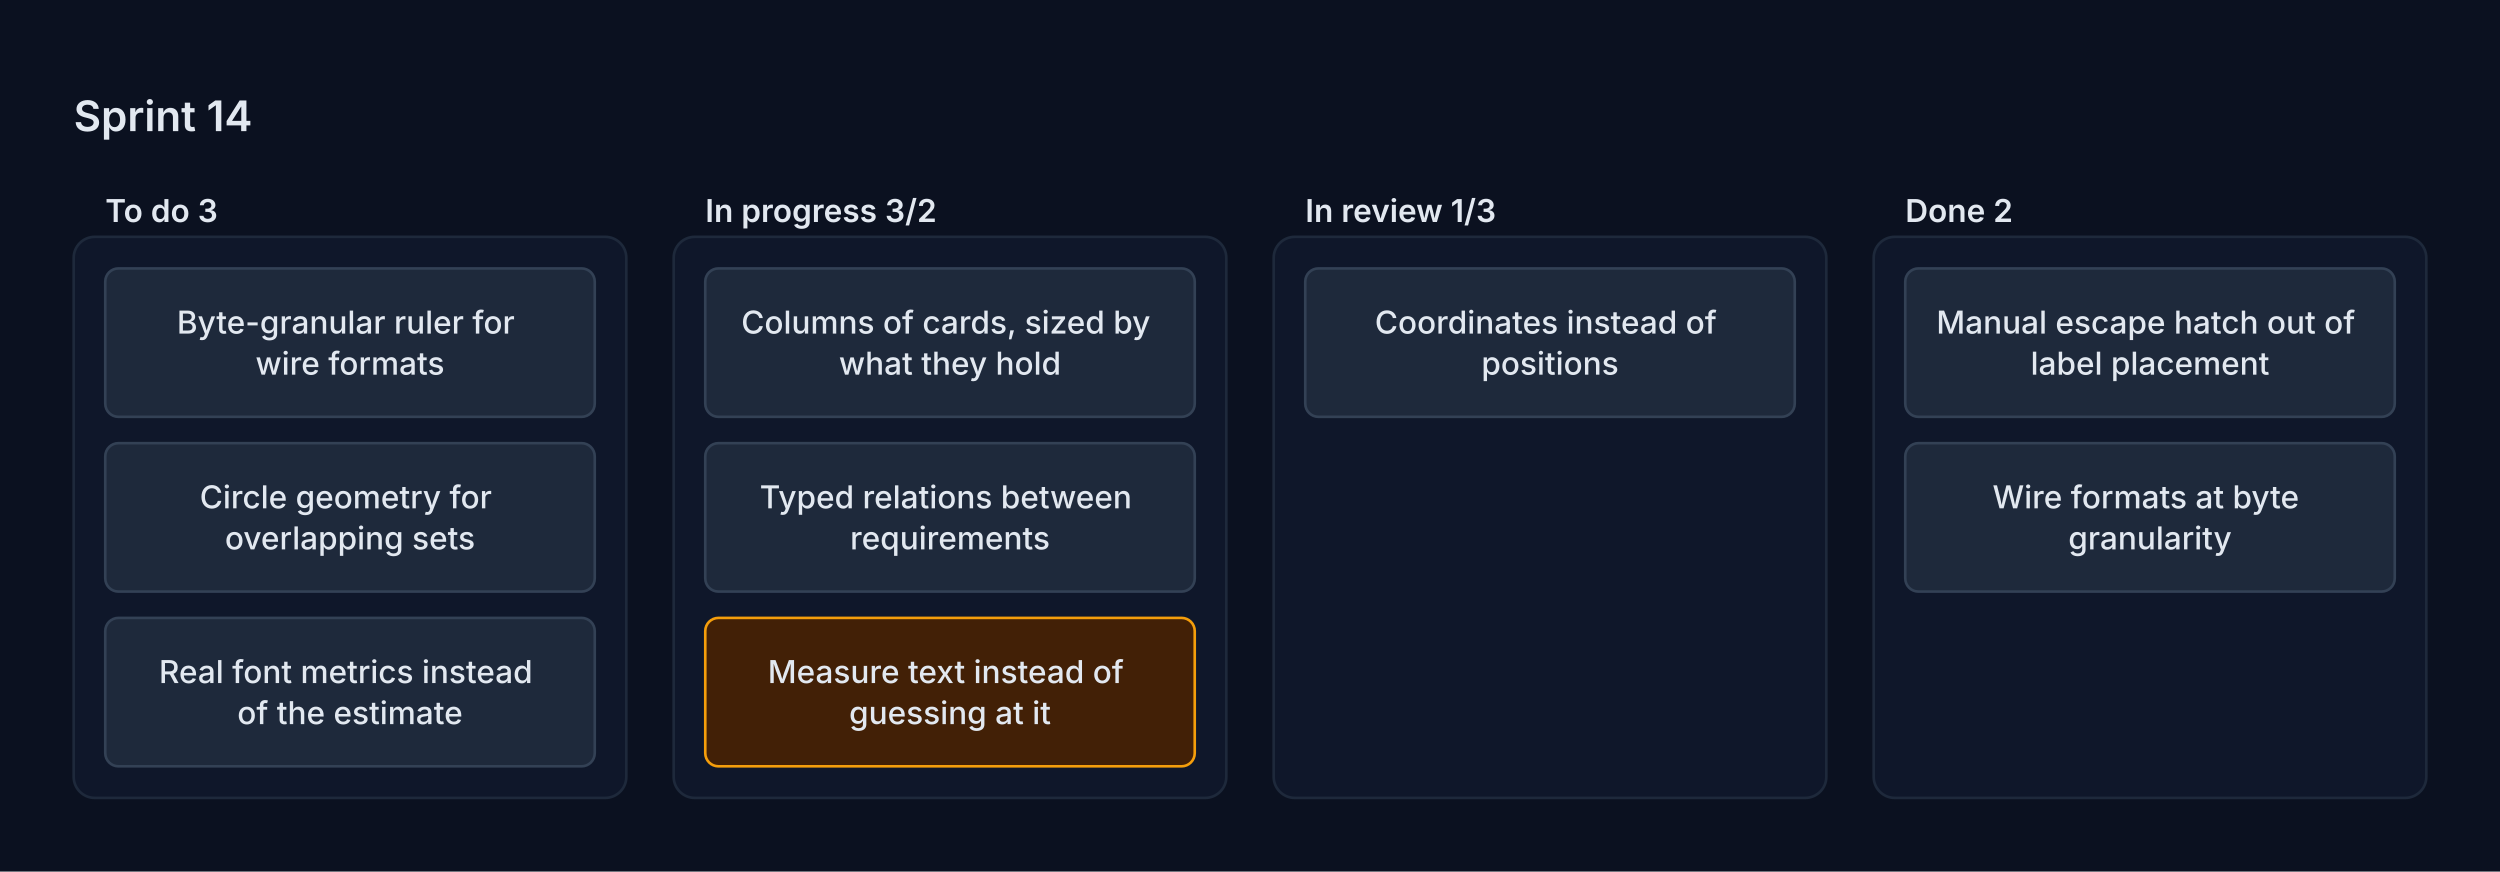
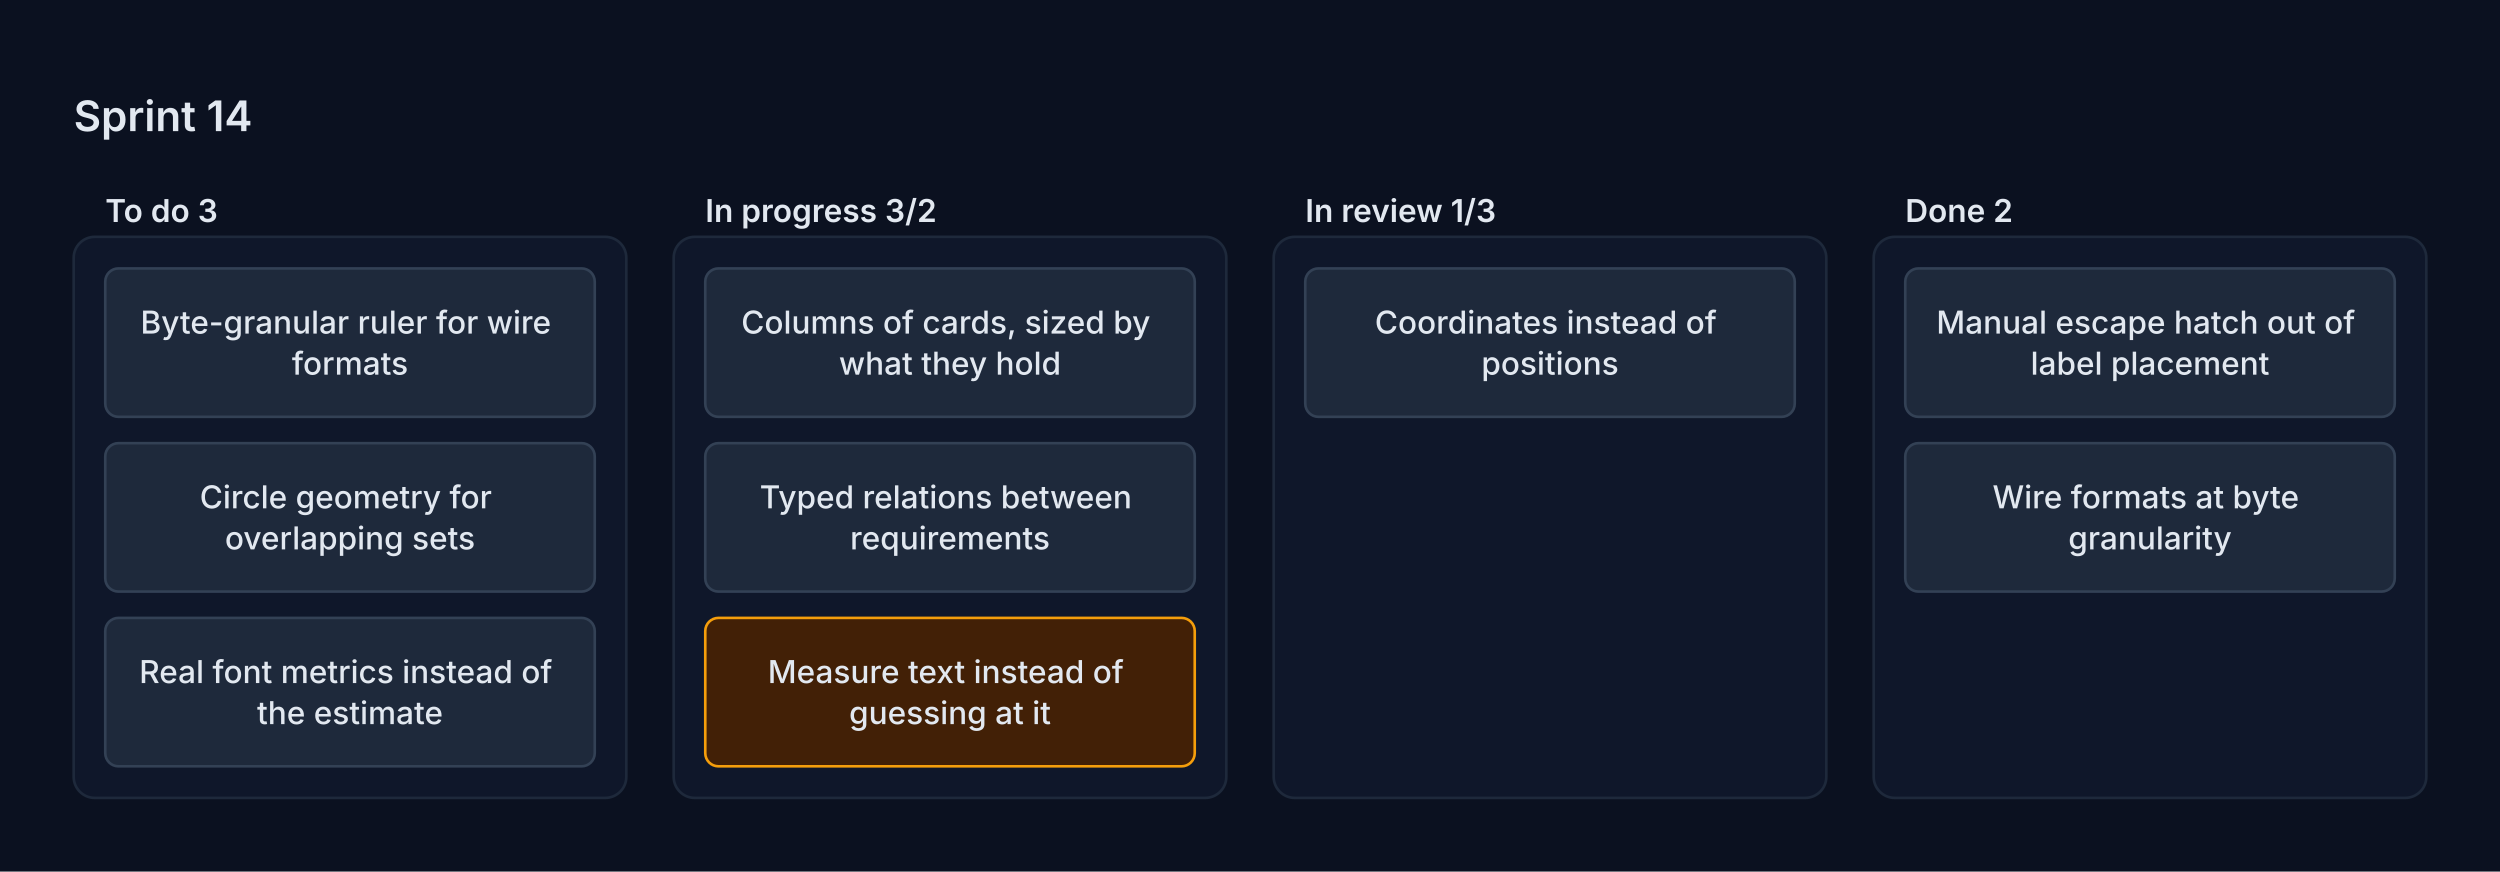
<svg xmlns="http://www.w3.org/2000/svg" width="950" height="331.2" viewBox="0 0 950 331.2">
  <rect x="0" y="0" width="950" height="331.2" fill="#0b1120" />
  <g transform="translate(28,28)">
    <rect x="0" y="62" width="210" height="213.2" rx="8" fill="#0f172a" stroke="#1e293b" stroke-width="1" />
    <rect x="228" y="62" width="210" height="213.2" rx="8" fill="#0f172a" stroke="#1e293b" stroke-width="1" />
    <rect x="456" y="62" width="210" height="213.2" rx="8" fill="#0f172a" stroke="#1e293b" stroke-width="1" />
    <rect x="684" y="62" width="210" height="213.2" rx="8" fill="#0f172a" stroke="#1e293b" stroke-width="1" />
    <rect x="12" y="74" width="186" height="56.4" rx="5" fill="#1e293b" stroke="#334155" stroke-width="1" />
    <text x="105" y="94.4" text-anchor="middle" dominant-baseline="central" font-family="Inter, ui-sans-serif, system-ui, sans-serif" font-size="12" font-weight="500" fill="#e2e8f0">
-       <tspan x="105" dy="0">Byte-granular ruler for</tspan>
-       <tspan x="105" dy="15.6">wire formats</tspan>
+       <tspan x="105" dy="0">Byte-granular ruler for wire</tspan>
+       <tspan x="105" dy="15.6">formats</tspan>
    </text>
    <rect x="12" y="140.4" width="186" height="56.4" rx="5" fill="#1e293b" stroke="#334155" stroke-width="1" />
    <text x="105" y="160.8" text-anchor="middle" dominant-baseline="central" font-family="Inter, ui-sans-serif, system-ui, sans-serif" font-size="12" font-weight="500" fill="#e2e8f0">
      <tspan x="105" dy="0">Circle geometry for</tspan>
      <tspan x="105" dy="15.6">overlapping sets</tspan>
    </text>
    <rect x="12" y="206.8" width="186" height="56.4" rx="5" fill="#1e293b" stroke="#334155" stroke-width="1" />
    <text x="105" y="227.2" text-anchor="middle" dominant-baseline="central" font-family="Inter, ui-sans-serif, system-ui, sans-serif" font-size="12" font-weight="500" fill="#e2e8f0">
-       <tspan x="105" dy="0">Real font metrics instead</tspan>
-       <tspan x="105" dy="15.6">of the estimate</tspan>
+       <tspan x="105" dy="0">Real font metrics instead of</tspan>
+       <tspan x="105" dy="15.6">the estimate</tspan>
    </text>
    <rect x="240" y="74" width="186" height="56.4" rx="5" fill="#1e293b" stroke="#334155" stroke-width="1" />
    <text x="333" y="94.4" text-anchor="middle" dominant-baseline="central" font-family="Inter, ui-sans-serif, system-ui, sans-serif" font-size="12" font-weight="500" fill="#e2e8f0">
      <tspan x="333" dy="0">Columns of cards, sized by</tspan>
      <tspan x="333" dy="15.6">what they hold</tspan>
    </text>
    <rect x="240" y="140.4" width="186" height="56.4" rx="5" fill="#1e293b" stroke="#334155" stroke-width="1" />
    <text x="333" y="160.8" text-anchor="middle" dominant-baseline="central" font-family="Inter, ui-sans-serif, system-ui, sans-serif" font-size="12" font-weight="500" fill="#e2e8f0">
      <tspan x="333" dy="0">Typed relations between</tspan>
      <tspan x="333" dy="15.6">requirements</tspan>
    </text>
    <rect x="240" y="206.8" width="186" height="56.4" rx="5" fill="#422006" stroke="#f59e0b" stroke-width="1" />
    <text x="333" y="227.2" text-anchor="middle" dominant-baseline="central" font-family="Inter, ui-sans-serif, system-ui, sans-serif" font-size="12" font-weight="500" fill="#e2e8f0">
      <tspan x="333" dy="0">Measure text instead of</tspan>
      <tspan x="333" dy="15.6">guessing at it</tspan>
    </text>
    <rect x="468" y="74" width="186" height="56.4" rx="5" fill="#1e293b" stroke="#334155" stroke-width="1" />
    <text x="561" y="94.4" text-anchor="middle" dominant-baseline="central" font-family="Inter, ui-sans-serif, system-ui, sans-serif" font-size="12" font-weight="500" fill="#e2e8f0">
      <tspan x="561" dy="0">Coordinates instead of</tspan>
      <tspan x="561" dy="15.6">positions</tspan>
    </text>
    <rect x="696" y="74" width="186" height="56.4" rx="5" fill="#1e293b" stroke="#334155" stroke-width="1" />
    <text x="789" y="94.4" text-anchor="middle" dominant-baseline="central" font-family="Inter, ui-sans-serif, system-ui, sans-serif" font-size="12" font-weight="500" fill="#e2e8f0">
      <tspan x="789" dy="0">Manual escape hatch out of</tspan>
      <tspan x="789" dy="15.6">label placement</tspan>
    </text>
    <rect x="696" y="140.4" width="186" height="56.4" rx="5" fill="#1e293b" stroke="#334155" stroke-width="1" />
    <text x="789" y="160.8" text-anchor="middle" dominant-baseline="central" font-family="Inter, ui-sans-serif, system-ui, sans-serif" font-size="12" font-weight="500" fill="#e2e8f0">
      <tspan x="789" dy="0">Wire formats at byte</tspan>
      <tspan x="789" dy="15.6">granularity</tspan>
    </text>
    <text x="0" y="16" text-anchor="start" dominant-baseline="central" font-family="Inter, ui-sans-serif, system-ui, sans-serif" font-size="16" font-weight="600" fill="#e2e8f0">Sprint 14</text>
    <text x="12" y="52" text-anchor="start" dominant-baseline="central" font-family="Inter, ui-sans-serif, system-ui, sans-serif" font-size="12" font-weight="600" fill="#e2e8f0">To do  3</text>
    <text x="240" y="52" text-anchor="start" dominant-baseline="central" font-family="Inter, ui-sans-serif, system-ui, sans-serif" font-size="12" font-weight="600" fill="#e2e8f0">In progress  3/2</text>
    <text x="468" y="52" text-anchor="start" dominant-baseline="central" font-family="Inter, ui-sans-serif, system-ui, sans-serif" font-size="12" font-weight="600" fill="#e2e8f0">In review  1/3</text>
    <text x="696" y="52" text-anchor="start" dominant-baseline="central" font-family="Inter, ui-sans-serif, system-ui, sans-serif" font-size="12" font-weight="600" fill="#e2e8f0">Done  2</text>
  </g>
</svg>
